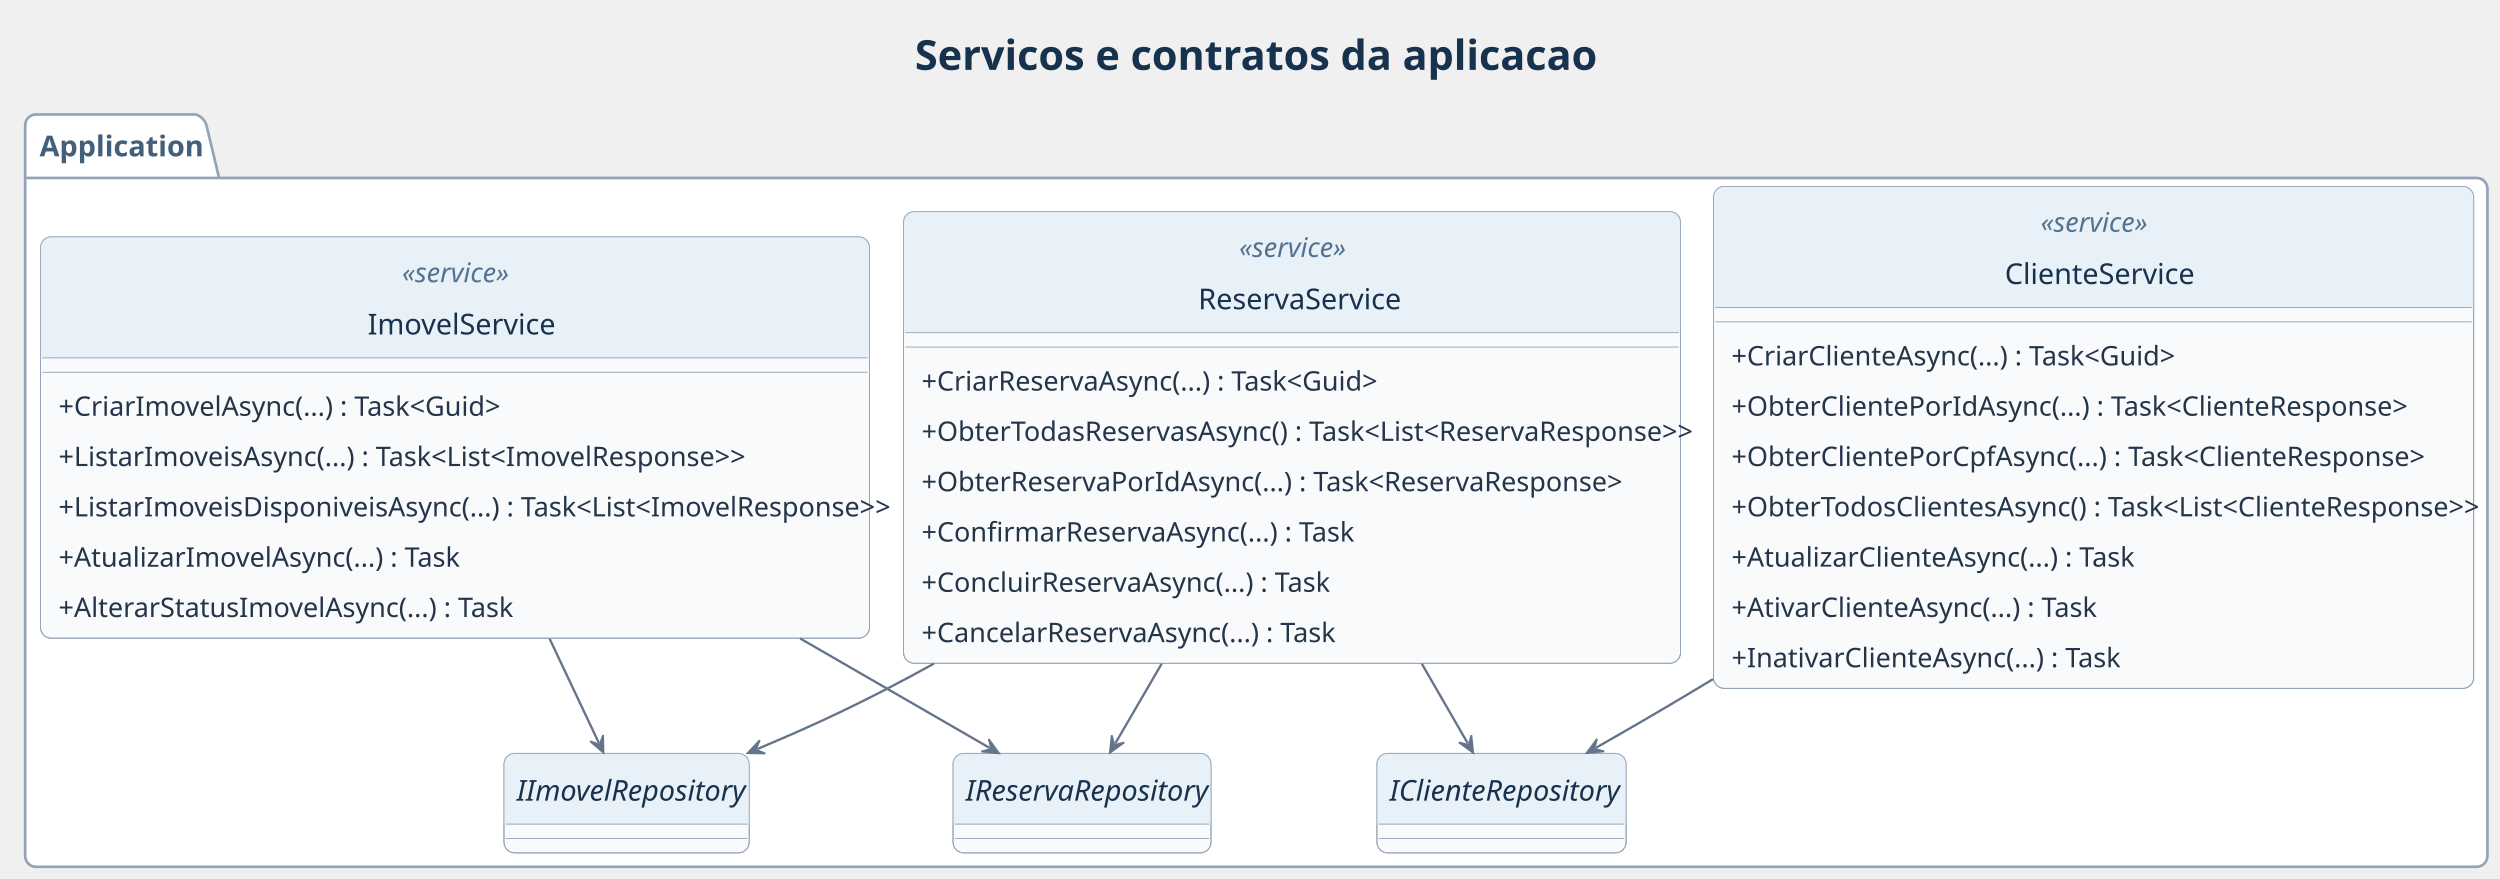
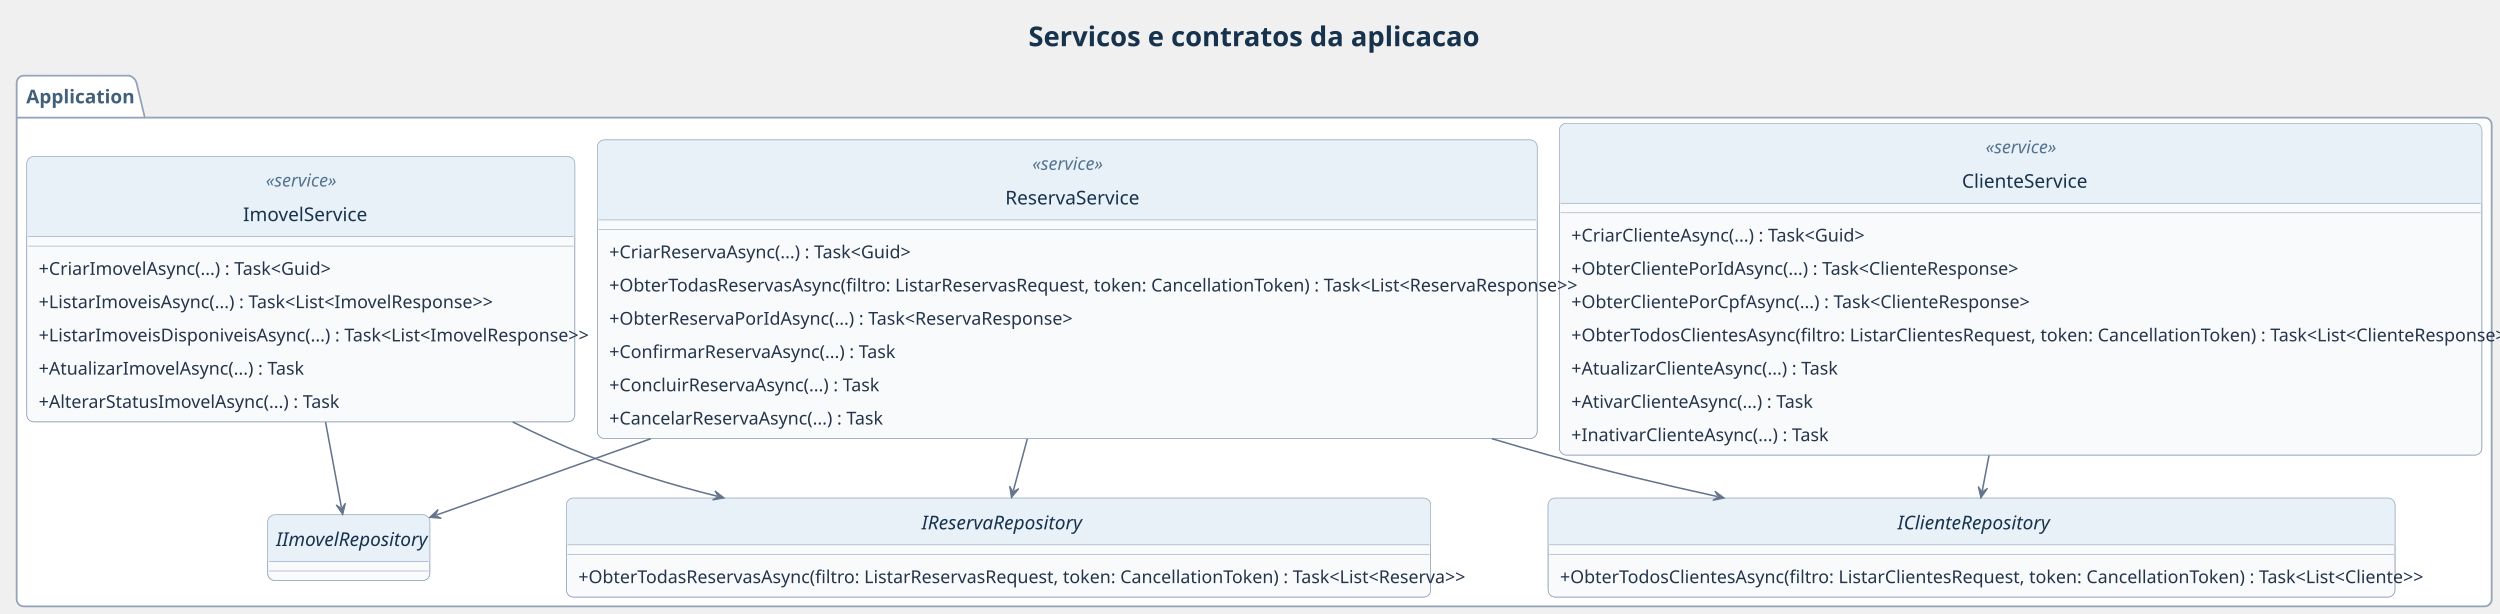
- <svg xmlns="http://www.w3.org/2000/svg" contentStyleType="text/css" data-diagram-type="CLASS" height="488px" preserveAspectRatio="none" style="width:1389px;height:488px;background:#FFFFFF;" version="1.1" viewBox="0 0 1389 488" width="1389px" zoomAndPan="magnify">
+ <svg xmlns="http://www.w3.org/2000/svg" contentStyleType="text/css" data-diagram-type="CLASS" height="516px" preserveAspectRatio="none" style="width:2101px;height:516px;background:#FFFFFF;" version="1.1" viewBox="0 0 2101 516" width="2101px" zoomAndPan="magnify">
  <defs />
  <g>
-     <text fill="#17324D" font-family="Segoe UI" font-size="23" font-weight="bold" lengthAdjust="spacing" textLength="356.377" x="508.312" y="38.819">Servicos e contratos da aplicacao</text>
+     <text fill="#17324D" font-family="Segoe UI" font-size="23" font-weight="bold" lengthAdjust="spacing" textLength="356.377" x="864.312" y="38.819">Servicos e contratos da aplicacao</text>
    <g class="cluster" data-entity="Application" data-source-line="4" data-uid="ent0002" id="cluster_Application">
-       <path d="M20,63.592 L108.711,63.592 A9,9 0 0 1 114.711,69.592 L121.711,98.873 L1376,98.873 A6,6 0 0 1 1382,104.873 L1382,475.592 A6,6 0 0 1 1376,481.592 L20,481.592 A6,6 0 0 1 14,475.592 L14,69.592 A6,6 0 0 1 20,63.592" fill="#FFFFFF" style="stroke:#94A3B8;stroke-width:1.5;" />
+       <path d="M20,63.592 L108.711,63.592 A9,9 0 0 1 114.711,69.592 L121.711,98.873 L2088,98.873 A6,6 0 0 1 2094,104.873 L2094,503.592 A6,6 0 0 1 2088,509.592 L20,509.592 A6,6 0 0 1 14,503.592 L14,69.592 A6,6 0 0 1 20,63.592" fill="#FFFFFF" style="stroke:#94A3B8;stroke-width:1.5;" />
      <line style="stroke:#94A3B8;stroke-width:1.5;" x1="14" x2="121.711" y1="98.873" y2="98.873" />
      <text fill="#43607A" font-family="Segoe UI" font-size="16" font-weight="bold" lengthAdjust="spacing" textLength="86.711" x="22" y="86.857">Application</text>
    </g>
    <g class="entity" data-entity="ClienteService" data-source-line="5" data-uid="ent0003" id="entity_ClienteService">
-       <rect fill="#F8FAFC" height="278.891" rx="6" ry="6" style="stroke:#94A3B8;stroke-width:0.5;" width="422.378" x="952" y="103.592" />
-       <rect fill="#E8F0F8" height="67.232" rx="6" ry="6" style="stroke:#E8F0F8;stroke-width:0.5;" width="422.378" x="952" y="103.592" />
-       <rect fill="#E8F0F8" height="6" style="stroke:#E8F0F8;stroke-width:0.5;" width="422.378" x="952" y="164.824" />
-       <rect fill="none" height="278.891" rx="6" ry="6" style="stroke:#94A3B8;stroke-width:0.5;" width="422.378" x="952" y="103.592" />
-       <text fill="#52728F" font-family="Segoe UI" font-size="15" font-style="italic" lengthAdjust="spacing" textLength="58.799" x="1133.79" y="128.778">«service»</text>
-       <text fill="#17324D" font-family="Segoe UI" font-size="16" lengthAdjust="spacing" textLength="98.594" x="1113.892" y="157.809">ClienteService</text>
-       <line style="stroke:#94A3B8;stroke-width:0.5;" x1="953" x2="1373.378" y1="170.824" y2="170.824" />
-       <line style="stroke:#94A3B8;stroke-width:0.5;" x1="953" x2="1373.378" y1="178.824" y2="178.824" />
-       <text fill="#243449" font-family="Segoe UI" font-size="15" lengthAdjust="spacing" textLength="237.129" x="962" y="203.011">+CriarClienteAsync(...) : Task&lt;Guid&gt;</text>
-       <text fill="#243449" font-family="Segoe UI" font-size="15" lengthAdjust="spacing" textLength="357.7" x="962" y="230.962">+ObterClientePorIdAsync(...) : Task&lt;ClienteResponse&gt;</text>
-       <text fill="#243449" font-family="Segoe UI" font-size="15" lengthAdjust="spacing" textLength="367.676" x="962" y="258.913">+ObterClientePorCpfAsync(...) : Task&lt;ClienteResponse&gt;</text>
-       <text fill="#243449" font-family="Segoe UI" font-size="15" lengthAdjust="spacing" textLength="402.378" x="962" y="286.864">+ObterTodosClientesAsync() : Task&lt;List&lt;ClienteResponse&gt;&gt;</text>
-       <text fill="#243449" font-family="Segoe UI" font-size="15" lengthAdjust="spacing" textLength="212.153" x="962" y="314.815">+AtualizarClienteAsync(...) : Task</text>
-       <text fill="#243449" font-family="Segoe UI" font-size="15" lengthAdjust="spacing" textLength="192.803" x="962" y="342.767">+AtivarClienteAsync(...) : Task</text>
-       <text fill="#243449" font-family="Segoe UI" font-size="15" lengthAdjust="spacing" textLength="203.24" x="962" y="370.718">+InativarClienteAsync(...) : Task</text>
+       <rect fill="#F8FAFC" height="278.891" rx="6" ry="6" style="stroke:#94A3B8;stroke-width:0.5;" width="775.273" x="1310.5" y="103.592" />
+       <rect fill="#E8F0F8" height="67.232" rx="6" ry="6" style="stroke:#E8F0F8;stroke-width:0.5;" width="775.273" x="1310.5" y="103.592" />
+       <rect fill="#E8F0F8" height="6" style="stroke:#E8F0F8;stroke-width:0.5;" width="775.273" x="1310.5" y="164.824" />
+       <rect fill="none" height="278.891" rx="6" ry="6" style="stroke:#94A3B8;stroke-width:0.5;" width="775.273" x="1310.5" y="103.592" />
+       <text fill="#52728F" font-family="Segoe UI" font-size="15" font-style="italic" lengthAdjust="spacing" textLength="58.799" x="1668.737" y="128.778">«service»</text>
+       <text fill="#17324D" font-family="Segoe UI" font-size="16" lengthAdjust="spacing" textLength="98.594" x="1648.84" y="157.809">ClienteService</text>
+       <line style="stroke:#94A3B8;stroke-width:0.5;" x1="1311.5" x2="2084.773" y1="170.824" y2="170.824" />
+       <line style="stroke:#94A3B8;stroke-width:0.5;" x1="1311.5" x2="2084.773" y1="178.824" y2="178.824" />
+       <text fill="#243449" font-family="Segoe UI" font-size="15" lengthAdjust="spacing" textLength="237.129" x="1320.5" y="203.011">+CriarClienteAsync(...) : Task&lt;Guid&gt;</text>
+       <text fill="#243449" font-family="Segoe UI" font-size="15" lengthAdjust="spacing" textLength="357.7" x="1320.5" y="230.962">+ObterClientePorIdAsync(...) : Task&lt;ClienteResponse&gt;</text>
+       <text fill="#243449" font-family="Segoe UI" font-size="15" lengthAdjust="spacing" textLength="367.676" x="1320.5" y="258.913">+ObterClientePorCpfAsync(...) : Task&lt;ClienteResponse&gt;</text>
+       <text fill="#243449" font-family="Segoe UI" font-size="15" lengthAdjust="spacing" textLength="755.273" x="1320.5" y="286.864">+ObterTodosClientesAsync(filtro: ListarClientesRequest, token: CancellationToken) : Task&lt;List&lt;ClienteResponse&gt;&gt;</text>
+       <text fill="#243449" font-family="Segoe UI" font-size="15" lengthAdjust="spacing" textLength="212.153" x="1320.5" y="314.815">+AtualizarClienteAsync(...) : Task</text>
+       <text fill="#243449" font-family="Segoe UI" font-size="15" lengthAdjust="spacing" textLength="192.803" x="1320.5" y="342.767">+AtivarClienteAsync(...) : Task</text>
+       <text fill="#243449" font-family="Segoe UI" font-size="15" lengthAdjust="spacing" textLength="203.24" x="1320.5" y="370.718">+InativarClienteAsync(...) : Task</text>
    </g>
    <g class="entity" data-entity="ImovelService" data-source-line="14" data-uid="ent0004" id="entity_ImovelService">
      <rect fill="#F8FAFC" height="222.988" rx="6" ry="6" style="stroke:#94A3B8;stroke-width:0.5;" width="460.588" x="22.5" y="131.592" />
      <rect fill="#E8F0F8" height="67.232" rx="6" ry="6" style="stroke:#E8F0F8;stroke-width:0.5;" width="460.588" x="22.5" y="131.592" />
      <rect fill="#E8F0F8" height="6" style="stroke:#E8F0F8;stroke-width:0.5;" width="460.588" x="22.5" y="192.824" />
      <rect fill="none" height="222.988" rx="6" ry="6" style="stroke:#94A3B8;stroke-width:0.5;" width="460.588" x="22.5" y="131.592" />
      <text fill="#52728F" font-family="Segoe UI" font-size="15" font-style="italic" lengthAdjust="spacing" textLength="58.799" x="223.395" y="156.778">«service»</text>
      <text fill="#17324D" font-family="Segoe UI" font-size="16" lengthAdjust="spacing" textLength="97.047" x="204.271" y="185.809">ImovelService</text>
      <line style="stroke:#94A3B8;stroke-width:0.5;" x1="23.5" x2="482.088" y1="198.824" y2="198.824" />
      <line style="stroke:#94A3B8;stroke-width:0.5;" x1="23.5" x2="482.088" y1="206.824" y2="206.824" />
      <text fill="#243449" font-family="Segoe UI" font-size="15" lengthAdjust="spacing" textLength="235.679" x="32.5" y="231.011">+CriarImovelAsync(...) : Task&lt;Guid&gt;</text>
      <text fill="#243449" font-family="Segoe UI" font-size="15" lengthAdjust="spacing" textLength="365.317" x="32.5" y="258.962">+ListarImoveisAsync(...) : Task&lt;List&lt;ImovelResponse&gt;&gt;</text>
      <text fill="#243449" font-family="Segoe UI" font-size="15" lengthAdjust="spacing" textLength="440.588" x="32.5" y="286.913">+ListarImoveisDisponiveisAsync(...) : Task&lt;List&lt;ImovelResponse&gt;&gt;</text>
      <text fill="#243449" font-family="Segoe UI" font-size="15" lengthAdjust="spacing" textLength="210.703" x="32.5" y="314.864">+AtualizarImovelAsync(...) : Task</text>
      <text fill="#243449" font-family="Segoe UI" font-size="15" lengthAdjust="spacing" textLength="237.847" x="32.5" y="342.815">+AlterarStatusImovelAsync(...) : Task</text>
    </g>
    <g class="entity" data-entity="ReservaService" data-source-line="21" data-uid="ent0005" id="entity_ReservaService">
-       <rect fill="#F8FAFC" height="250.94" rx="6" ry="6" style="stroke:#94A3B8;stroke-width:0.5;" width="431.709" x="502" y="117.592" />
-       <rect fill="#E8F0F8" height="67.232" rx="6" ry="6" style="stroke:#E8F0F8;stroke-width:0.5;" width="431.709" x="502" y="117.592" />
-       <rect fill="#E8F0F8" height="6" style="stroke:#E8F0F8;stroke-width:0.5;" width="431.709" x="502" y="178.824" />
-       <rect fill="none" height="250.94" rx="6" ry="6" style="stroke:#94A3B8;stroke-width:0.5;" width="431.709" x="502" y="117.592" />
-       <text fill="#52728F" font-family="Segoe UI" font-size="15" font-style="italic" lengthAdjust="spacing" textLength="58.799" x="688.455" y="142.778">«service»</text>
-       <text fill="#17324D" font-family="Segoe UI" font-size="16" lengthAdjust="spacing" textLength="104.188" x="665.761" y="171.809">ReservaService</text>
-       <line style="stroke:#94A3B8;stroke-width:0.5;" x1="503" x2="932.709" y1="184.824" y2="184.824" />
-       <line style="stroke:#94A3B8;stroke-width:0.5;" x1="503" x2="932.709" y1="192.824" y2="192.824" />
+       <rect fill="#F8FAFC" height="250.94" rx="6" ry="6" style="stroke:#94A3B8;stroke-width:0.5;" width="789.849" x="502" y="117.592" />
+       <rect fill="#E8F0F8" height="67.232" rx="6" ry="6" style="stroke:#E8F0F8;stroke-width:0.5;" width="789.849" x="502" y="117.592" />
+       <rect fill="#E8F0F8" height="6" style="stroke:#E8F0F8;stroke-width:0.5;" width="789.849" x="502" y="178.824" />
+       <rect fill="none" height="250.94" rx="6" ry="6" style="stroke:#94A3B8;stroke-width:0.5;" width="789.849" x="502" y="117.592" />
+       <text fill="#52728F" font-family="Segoe UI" font-size="15" font-style="italic" lengthAdjust="spacing" textLength="58.799" x="867.525" y="142.778">«service»</text>
+       <text fill="#17324D" font-family="Segoe UI" font-size="16" lengthAdjust="spacing" textLength="104.188" x="844.831" y="171.809">ReservaService</text>
+       <line style="stroke:#94A3B8;stroke-width:0.5;" x1="503" x2="1290.849" y1="184.824" y2="184.824" />
+       <line style="stroke:#94A3B8;stroke-width:0.5;" x1="503" x2="1290.849" y1="192.824" y2="192.824" />
      <text fill="#243449" font-family="Segoe UI" font-size="15" lengthAdjust="spacing" textLength="242.373" x="512" y="217.011">+CriarReservaAsync(...) : Task&lt;Guid&gt;</text>
-       <text fill="#243449" font-family="Segoe UI" font-size="15" lengthAdjust="spacing" textLength="411.709" x="512" y="244.962">+ObterTodasReservasAsync() : Task&lt;List&lt;ReservaResponse&gt;&gt;</text>
+       <text fill="#243449" font-family="Segoe UI" font-size="15" lengthAdjust="spacing" textLength="769.849" x="512" y="244.962">+ObterTodasReservasAsync(filtro: ListarReservasRequest, token: CancellationToken) : Task&lt;List&lt;ReservaResponse&gt;&gt;</text>
      <text fill="#243449" font-family="Segoe UI" font-size="15" lengthAdjust="spacing" textLength="368.188" x="512" y="272.913">+ObterReservaPorIdAsync(...) : Task&lt;ReservaResponse&gt;</text>
      <text fill="#243449" font-family="Segoe UI" font-size="15" lengthAdjust="spacing" textLength="225.498" x="512" y="300.864">+ConfirmarReservaAsync(...) : Task</text>
      <text fill="#243449" font-family="Segoe UI" font-size="15" lengthAdjust="spacing" textLength="214.087" x="512" y="328.815">+ConcluirReservaAsync(...) : Task</text>
      <text fill="#243449" font-family="Segoe UI" font-size="15" lengthAdjust="spacing" textLength="216.284" x="512" y="356.767">+CancelarReservaAsync(...) : Task</text>
    </g>
    <g class="entity" data-entity="IClienteRepository" data-source-line="29" data-uid="ent0006" id="entity_IClienteRepository">
-       <rect fill="#F8FAFC" height="55.281" rx="6" ry="6" style="stroke:#94A3B8;stroke-width:0.5;" width="138.461" x="765" y="418.592" />
-       <rect fill="#E8F0F8" height="39.281" rx="6" ry="6" style="stroke:#E8F0F8;stroke-width:0.5;" width="138.461" x="765" y="418.592" />
-       <rect fill="#E8F0F8" height="6" style="stroke:#E8F0F8;stroke-width:0.5;" width="138.461" x="765" y="451.873" />
-       <rect fill="none" height="55.281" rx="6" ry="6" style="stroke:#94A3B8;stroke-width:0.5;" width="138.461" x="765" y="418.592" />
-       <text fill="#17324D" font-family="Segoe UI" font-size="16" font-style="italic" lengthAdjust="spacing" textLength="124.461" x="772" y="444.857">IClienteRepository</text>
-       <line style="stroke:#94A3B8;stroke-width:0.5;" x1="766" x2="902.461" y1="457.873" y2="457.873" />
-       <line style="stroke:#94A3B8;stroke-width:0.5;" x1="766" x2="902.461" y1="465.873" y2="465.873" />
+       <rect fill="#F8FAFC" height="83.232" rx="6" ry="6" style="stroke:#94A3B8;stroke-width:0.5;" width="711.787" x="1301" y="418.592" />
+       <rect fill="#E8F0F8" height="39.281" rx="6" ry="6" style="stroke:#E8F0F8;stroke-width:0.5;" width="711.787" x="1301" y="418.592" />
+       <rect fill="#E8F0F8" height="6" style="stroke:#E8F0F8;stroke-width:0.5;" width="711.787" x="1301" y="451.873" />
+       <rect fill="none" height="83.232" rx="6" ry="6" style="stroke:#94A3B8;stroke-width:0.5;" width="711.787" x="1301" y="418.592" />
+       <text fill="#17324D" font-family="Segoe UI" font-size="16" font-style="italic" lengthAdjust="spacing" textLength="124.461" x="1594.663" y="444.857">IClienteRepository</text>
+       <line style="stroke:#94A3B8;stroke-width:0.5;" x1="1302" x2="2011.787" y1="457.873" y2="457.873" />
+       <line style="stroke:#94A3B8;stroke-width:0.5;" x1="1302" x2="2011.787" y1="465.873" y2="465.873" />
+       <text fill="#243449" font-family="Segoe UI" font-size="15" lengthAdjust="spacing" textLength="691.787" x="1311" y="490.06">+ObterTodosClientesAsync(filtro: ListarClientesRequest, token: CancellationToken) : Task&lt;List&lt;Cliente&gt;&gt;</text>
    </g>
-     <g class="entity" data-entity="IImovelRepository" data-source-line="30" data-uid="ent0007" id="entity_IImovelRepository">
-       <rect fill="#F8FAFC" height="55.281" rx="6" ry="6" style="stroke:#94A3B8;stroke-width:0.5;" width="136.258" x="280" y="418.592" />
-       <rect fill="#E8F0F8" height="39.281" rx="6" ry="6" style="stroke:#E8F0F8;stroke-width:0.5;" width="136.258" x="280" y="418.592" />
-       <rect fill="#E8F0F8" height="6" style="stroke:#E8F0F8;stroke-width:0.5;" width="136.258" x="280" y="451.873" />
-       <rect fill="none" height="55.281" rx="6" ry="6" style="stroke:#94A3B8;stroke-width:0.5;" width="136.258" x="280" y="418.592" />
-       <text fill="#17324D" font-family="Segoe UI" font-size="16" font-style="italic" lengthAdjust="spacing" textLength="122.258" x="287" y="444.857">IImovelRepository</text>
-       <line style="stroke:#94A3B8;stroke-width:0.5;" x1="281" x2="415.258" y1="457.873" y2="457.873" />
-       <line style="stroke:#94A3B8;stroke-width:0.5;" x1="281" x2="415.258" y1="465.873" y2="465.873" />
+     <g class="entity" data-entity="IImovelRepository" data-source-line="32" data-uid="ent0007" id="entity_IImovelRepository">
+       <rect fill="#F8FAFC" height="55.281" rx="6" ry="6" style="stroke:#94A3B8;stroke-width:0.5;" width="136.258" x="225" y="432.592" />
+       <rect fill="#E8F0F8" height="39.281" rx="6" ry="6" style="stroke:#E8F0F8;stroke-width:0.5;" width="136.258" x="225" y="432.592" />
+       <rect fill="#E8F0F8" height="6" style="stroke:#E8F0F8;stroke-width:0.5;" width="136.258" x="225" y="465.873" />
+       <rect fill="none" height="55.281" rx="6" ry="6" style="stroke:#94A3B8;stroke-width:0.5;" width="136.258" x="225" y="432.592" />
+       <text fill="#17324D" font-family="Segoe UI" font-size="16" font-style="italic" lengthAdjust="spacing" textLength="122.258" x="232" y="458.857">IImovelRepository</text>
+       <line style="stroke:#94A3B8;stroke-width:0.5;" x1="226" x2="360.258" y1="471.873" y2="471.873" />
+       <line style="stroke:#94A3B8;stroke-width:0.5;" x1="226" x2="360.258" y1="479.873" y2="479.873" />
    </g>
-     <g class="entity" data-entity="IReservaRepository" data-source-line="31" data-uid="ent0008" id="entity_IReservaRepository">
-       <rect fill="#F8FAFC" height="55.281" rx="6" ry="6" style="stroke:#94A3B8;stroke-width:0.5;" width="143.344" x="529.5" y="418.592" />
-       <rect fill="#E8F0F8" height="39.281" rx="6" ry="6" style="stroke:#E8F0F8;stroke-width:0.5;" width="143.344" x="529.5" y="418.592" />
-       <rect fill="#E8F0F8" height="6" style="stroke:#E8F0F8;stroke-width:0.5;" width="143.344" x="529.5" y="451.873" />
-       <rect fill="none" height="55.281" rx="6" ry="6" style="stroke:#94A3B8;stroke-width:0.5;" width="143.344" x="529.5" y="418.592" />
-       <text fill="#17324D" font-family="Segoe UI" font-size="16" font-style="italic" lengthAdjust="spacing" textLength="129.344" x="536.5" y="444.857">IReservaRepository</text>
-       <line style="stroke:#94A3B8;stroke-width:0.5;" x1="530.5" x2="671.844" y1="457.873" y2="457.873" />
-       <line style="stroke:#94A3B8;stroke-width:0.5;" x1="530.5" x2="671.844" y1="465.873" y2="465.873" />
+     <g class="entity" data-entity="IReservaRepository" data-source-line="33" data-uid="ent0008" id="entity_IReservaRepository">
+       <rect fill="#F8FAFC" height="83.232" rx="6" ry="6" style="stroke:#94A3B8;stroke-width:0.5;" width="726.362" x="476" y="418.592" />
+       <rect fill="#E8F0F8" height="39.281" rx="6" ry="6" style="stroke:#E8F0F8;stroke-width:0.5;" width="726.362" x="476" y="418.592" />
+       <rect fill="#E8F0F8" height="6" style="stroke:#E8F0F8;stroke-width:0.5;" width="726.362" x="476" y="451.873" />
+       <rect fill="none" height="83.232" rx="6" ry="6" style="stroke:#94A3B8;stroke-width:0.5;" width="726.362" x="476" y="418.592" />
+       <text fill="#17324D" font-family="Segoe UI" font-size="16" font-style="italic" lengthAdjust="spacing" textLength="129.344" x="774.509" y="444.857">IReservaRepository</text>
+       <line style="stroke:#94A3B8;stroke-width:0.5;" x1="477" x2="1201.362" y1="457.873" y2="457.873" />
+       <line style="stroke:#94A3B8;stroke-width:0.5;" x1="477" x2="1201.362" y1="465.873" y2="465.873" />
+       <text fill="#243449" font-family="Segoe UI" font-size="15" lengthAdjust="spacing" textLength="706.362" x="486" y="490.06">+ObterTodasReservasAsync(filtro: ListarReservasRequest, token: CancellationToken) : Task&lt;List&lt;Reserva&gt;&gt;</text>
    </g>
    <g class="link" data-entity-1="ClienteService" data-entity-2="IClienteRepository" data-uid="lnk9" id="link_ClienteService_IClienteRepository">
-       <polygon fill="#64748B" points="881.462,418.441,891.262,417.466,885.807,415.968,887.305,410.513,881.462,418.441" style="stroke:#64748B;stroke-width:1;" />
-       <path d="M951.756,377.312 C948.821,379.087 945.901,380.848 943,382.592 C922.995,394.617 905.886,404.541 886.676,415.474" fill="none" style="stroke:#64748B;stroke-width:1.3;" />
+       <polygon fill="#64748B" points="1664.753,418.435,1670.368,410.343,1665.69,413.523,1662.51,408.845,1664.753,418.435" style="stroke:#64748B;stroke-width:1;" />
+       <path d="M1671.571,382.685 C1669.122,395.524 1667.921,401.821 1665.877,412.541" fill="none" style="stroke:#64748B;stroke-width:1.3;" />
    </g>
    <g class="link" data-entity-1="ImovelService" data-entity-2="IImovelRepository" data-uid="lnk10" id="link_ImovelService_IImovelRepository">
-       <polygon fill="#64748B" points="335.309,418.24,335.079,408.394,333.172,413.719,327.846,411.812,335.309,418.24" style="stroke:#64748B;stroke-width:1;" />
-       <path d="M305.363,354.881 C316.547,378.543 324.803,396.012 332.745,412.815" fill="none" style="stroke:#64748B;stroke-width:1.3;" />
+       <polygon fill="#64748B" points="288.035,432.403,290.321,422.823,287.12,427.488,282.456,424.287,288.035,432.403" style="stroke:#64748B;stroke-width:1;" />
+       <path d="M273.586,354.741 C278.984,383.756 283.228,406.566 286.937,426.504" fill="none" style="stroke:#64748B;stroke-width:1.3;" />
    </g>
    <g class="link" data-entity-1="ImovelService" data-entity-2="IReservaRepository" data-uid="lnk11" id="link_ImovelService_IReservaRepository">
-       <polygon fill="#64748B" points="555.092,418.576,549.299,410.611,550.762,416.075,545.298,417.538,555.092,418.576" style="stroke:#64748B;stroke-width:1;" />
-       <path d="M444.56,354.734 C485.892,378.607 520.692,398.707 549.896,415.575" fill="none" style="stroke:#64748B;stroke-width:1.3;" />
+       <polygon fill="#64748B" points="608.535,418.487,600.778,412.418,603.685,417.271,598.833,420.178,608.535,418.487" style="stroke:#64748B;stroke-width:1;" />
+       <path d="M430.896,354.608 C451.409,364.974 472.372,374.579 493,382.592 C529.558,396.792 563.545,407.205 602.715,417.027" fill="none" style="stroke:#64748B;stroke-width:1.3;" />
    </g>
    <g class="link" data-entity-1="ReservaService" data-entity-2="IClienteRepository" data-uid="lnk12" id="link_ReservaService_IClienteRepository">
-       <polygon fill="#64748B" points="818.523,418.274,817.489,408.479,816.024,413.943,810.56,412.478,818.523,418.274" style="stroke:#64748B;stroke-width:1;" />
-       <path d="M789.98,368.816 C800.701,387.393 807.745,399.599 815.524,413.077" fill="none" style="stroke:#64748B;stroke-width:1.3;" />
+       <polygon fill="#64748B" points="1449.042,418.552,1441.107,412.717,1444.158,417.481,1439.394,420.532,1449.042,418.552" style="stroke:#64748B;stroke-width:1;" />
+       <path d="M1253.782,368.652 C1270.03,373.519 1286.158,378.192 1302,382.592 C1349.231,395.708 1394.658,406.629 1443.181,417.267" fill="none" style="stroke:#64748B;stroke-width:1.3;" />
    </g>
    <g class="link" data-entity-1="ReservaService" data-entity-2="IImovelRepository" data-uid="lnk13" id="link_ReservaService_IImovelRepository">
-       <polygon fill="#64748B" points="415.352,418.452,425.199,418.65,419.961,416.513,422.098,411.275,415.352,418.452" style="stroke:#64748B;stroke-width:1;" />
-       <path d="M518.9,368.717 C510.206,373.503 501.547,378.149 493,382.592 C468.191,395.488 445.663,405.703 420.883,416.126" fill="none" style="stroke:#64748B;stroke-width:1.3;" />
+       <polygon fill="#64748B" points="361.116,434.845,370.936,435.595,365.827,433.168,368.254,428.059,361.116,434.845" style="stroke:#64748B;stroke-width:1;" />
+       <path d="M546.962,368.691 C475.964,393.964 414.254,415.93 366.769,432.833" fill="none" style="stroke:#64748B;stroke-width:1.3;" />
    </g>
    <g class="link" data-entity-1="ReservaService" data-entity-2="IReservaRepository" data-uid="lnk14" id="link_ReservaService_IReservaRepository">
-       <polygon fill="#64748B" points="616.61,418.274,624.595,412.508,619.126,413.953,617.681,408.483,616.61,418.274" style="stroke:#64748B;stroke-width:1;" />
-       <path d="M645.399,368.816 C634.586,387.393 627.475,399.61 619.629,413.088" fill="none" style="stroke:#64748B;stroke-width:1.3;" />
+       <polygon fill="#64748B" points="850.02,418.241,856.226,410.593,851.322,413.413,848.502,408.51,850.02,418.241" style="stroke:#64748B;stroke-width:1;" />
+       <path d="M863.345,368.847 C858.548,386.63 855.488,397.974 851.583,412.448" fill="none" style="stroke:#64748B;stroke-width:1.3;" />
    </g>
  </g>
</svg>
